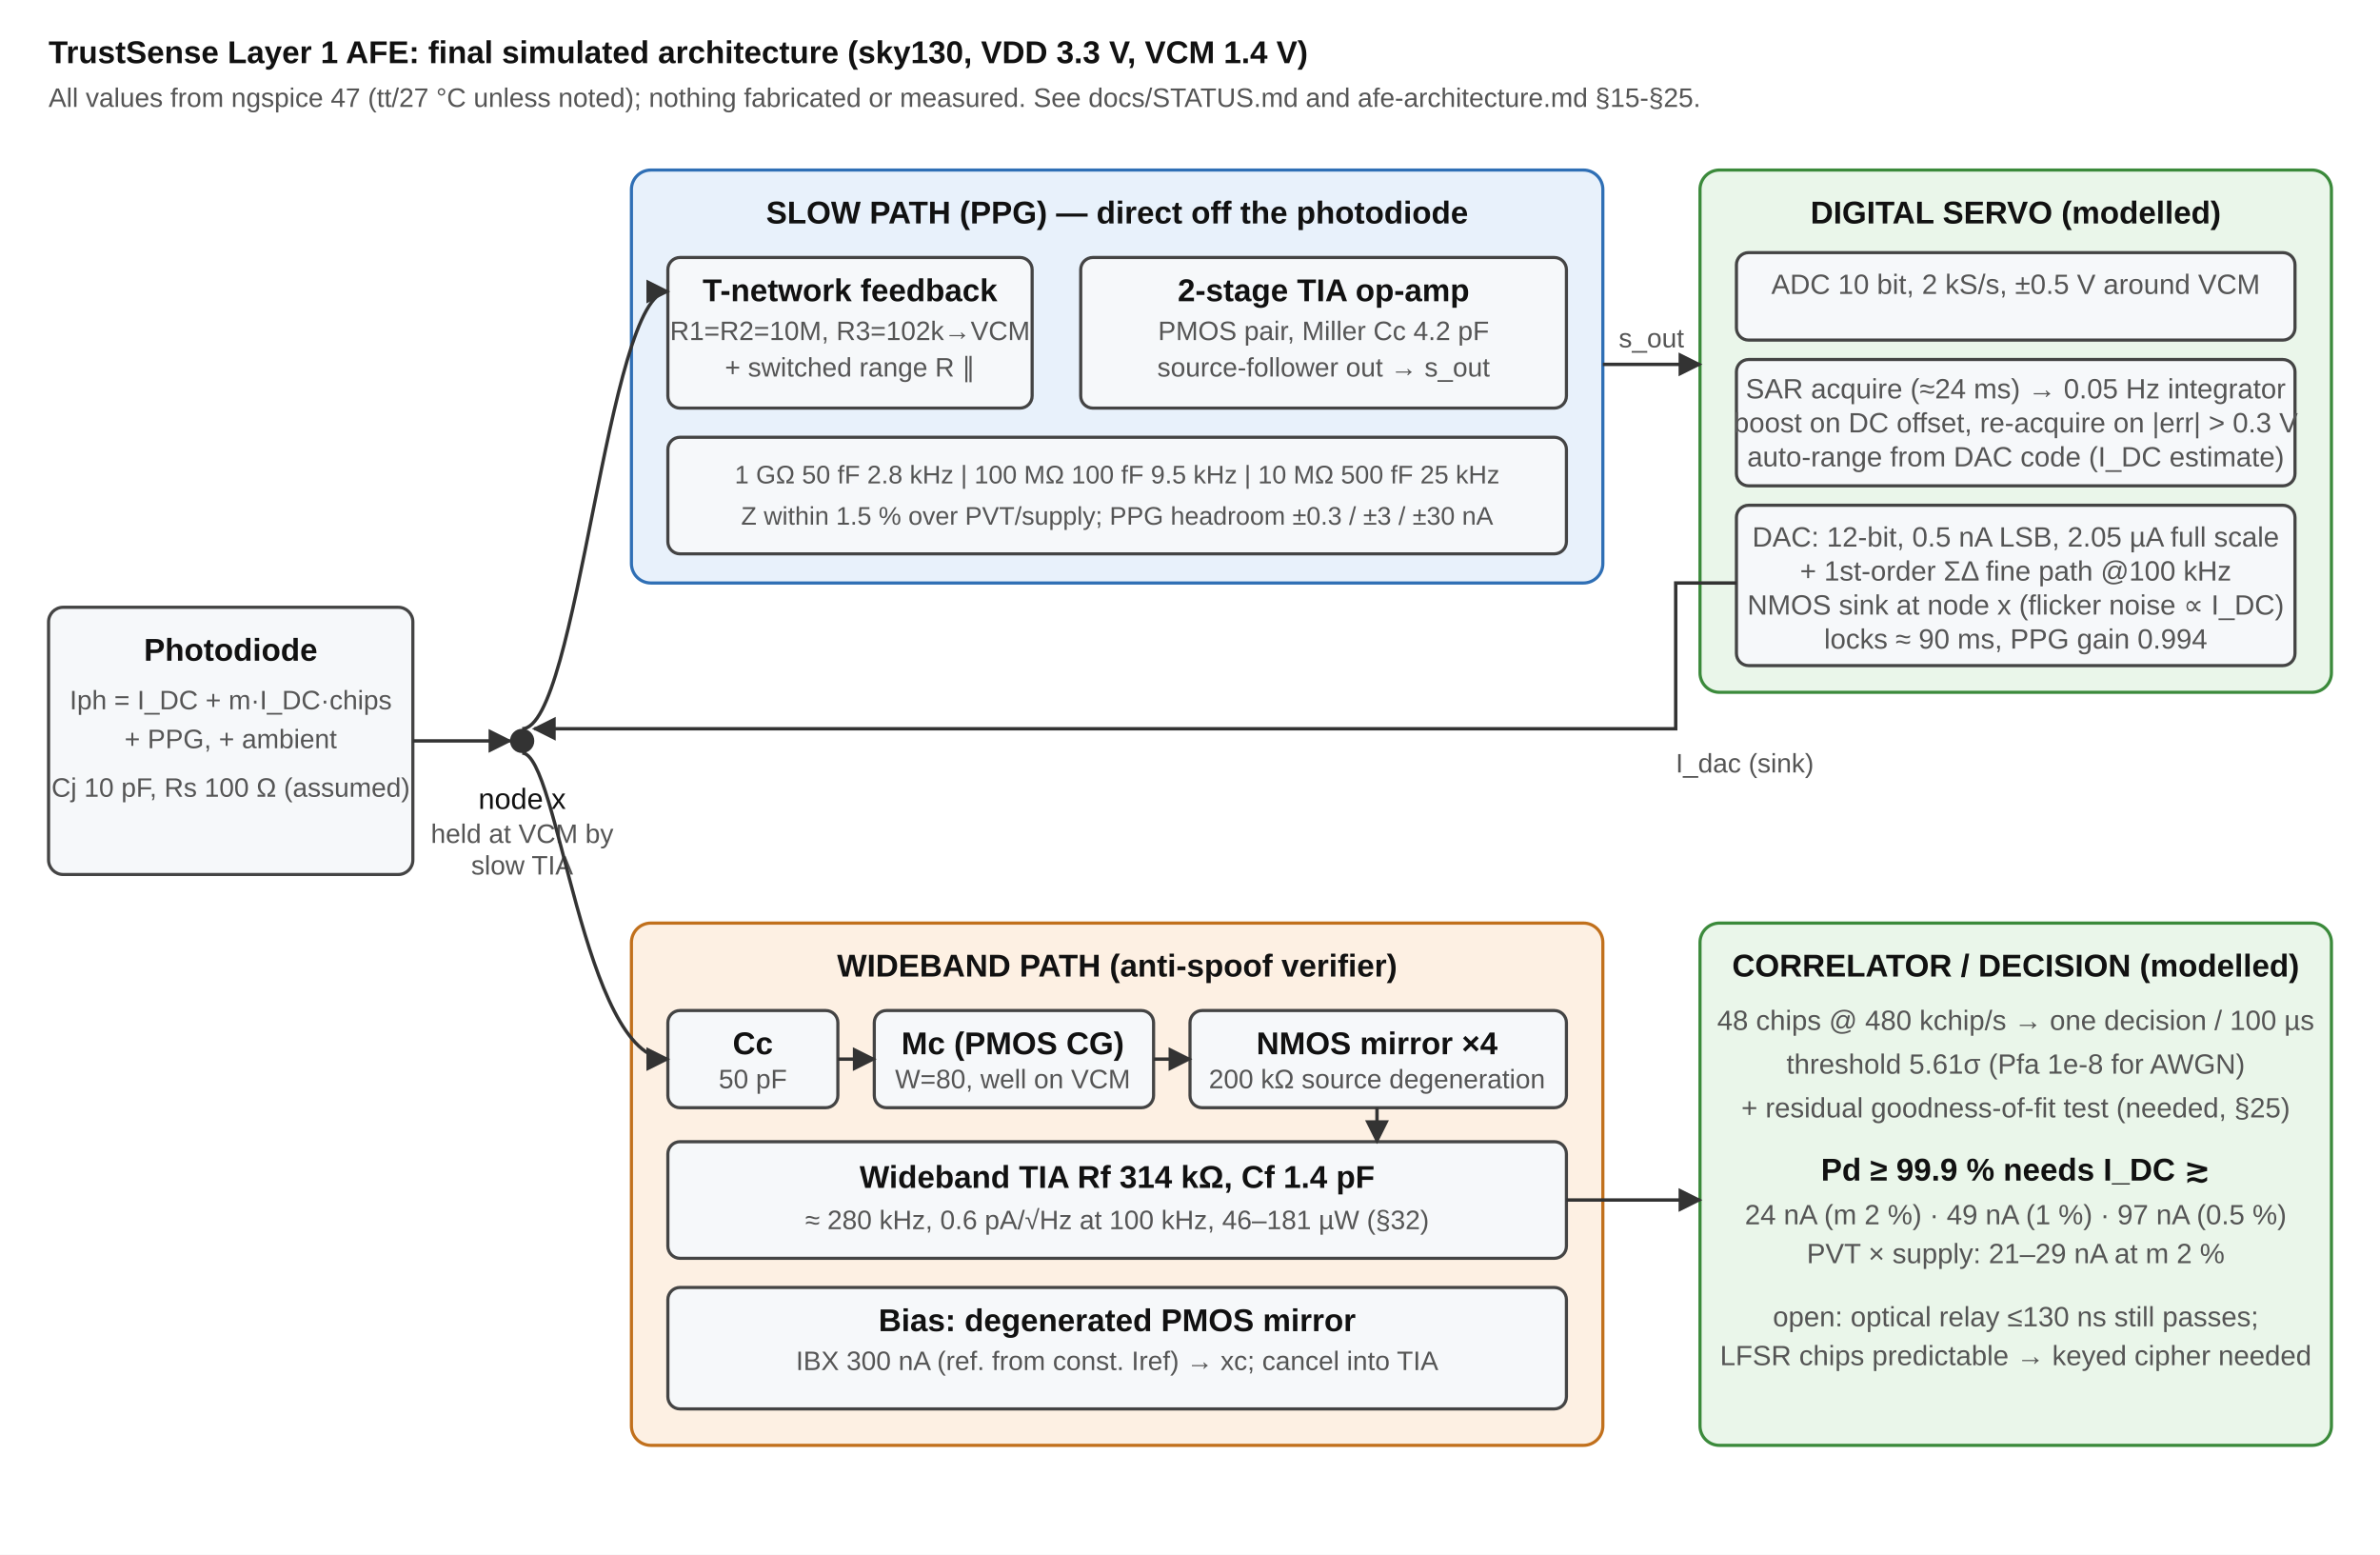
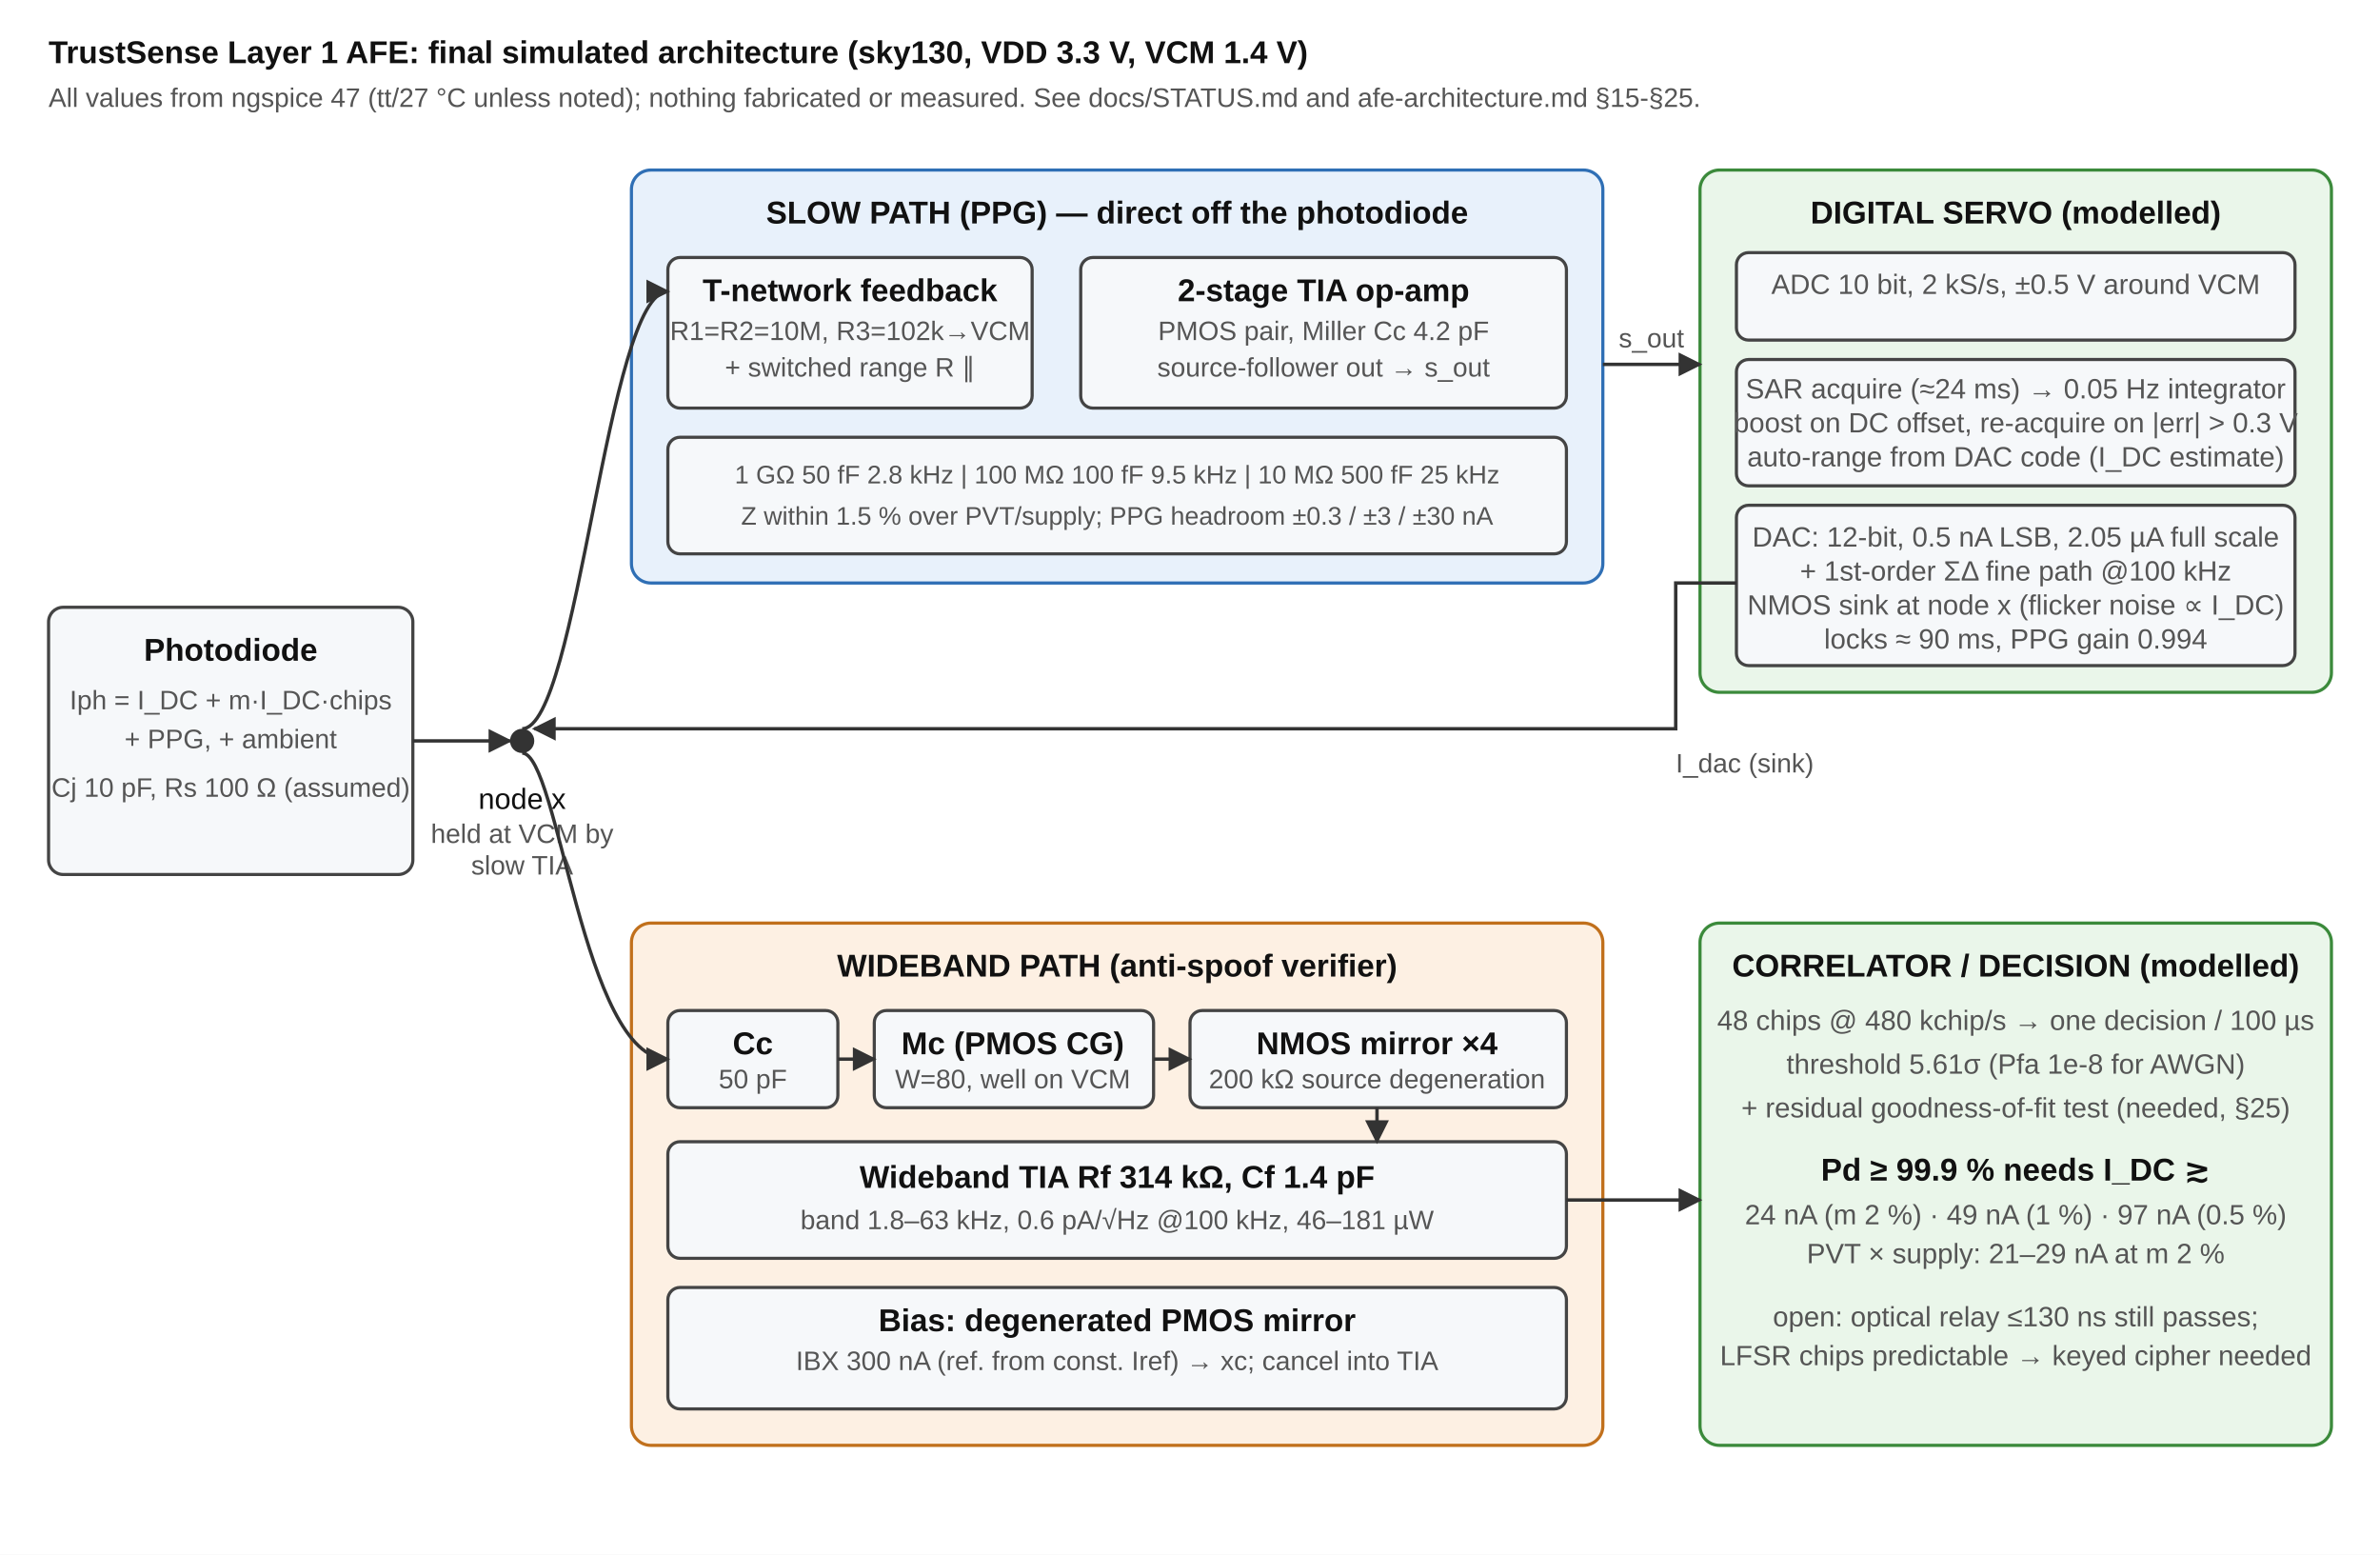
<svg xmlns="http://www.w3.org/2000/svg" viewBox="0 0 980 640" font-family="Segoe UI, Arial, sans-serif" font-size="12">
  <defs>
    <marker id="a" viewBox="0 0 10 10" refX="9" refY="5" markerWidth="7" markerHeight="7" orient="auto-start-reverse">
      <path d="M0 0L10 5L0 10z" fill="#333" />
    </marker>
    <style>
      .box{fill:#f6f8fa;stroke:#444;stroke-width:1.3}
      .slow{fill:#e8f1fb;stroke:#2f6fb5;stroke-width:1.3}
      .wide{fill:#fdf0e3;stroke:#c1701c;stroke-width:1.3}
      .dig{fill:#eaf6ea;stroke:#3b8a3b;stroke-width:1.3}
      .ln{stroke:#333;stroke-width:1.4;fill:none}
      .t{fill:#111}.s{fill:#555;font-size:11px}.h{font-weight:600;font-size:13px}
    </style>
  </defs>
  <rect width="980" height="640" fill="#fff" />
  <text x="20" y="26" class="h t" font-size="16">TrustSense Layer 1 AFE: final simulated architecture (sky130, VDD 3.3 V, VCM 1.4 V)</text>
  <text x="20" y="44" class="s">All values from ngspice 47 (tt/27 °C unless noted); nothing fabricated or measured. See docs/STATUS.md and afe-architecture.md §15-§25.</text>
  <rect class="box" x="20" y="250" width="150" height="110" rx="6" />
  <text x="95" y="272" text-anchor="middle" class="h t">Photodiode</text>
  <text x="95" y="292" text-anchor="middle" class="s">Iph = I_DC + m·I_DC·chips</text>
  <text x="95" y="308" text-anchor="middle" class="s">+ PPG, + ambient</text>
  <text x="95" y="328" text-anchor="middle" class="s">Cj 10 pF, Rs 100 Ω (assumed)</text>
  <circle cx="215" cy="305" r="5" fill="#333" />
  <text x="215" y="333" text-anchor="middle" class="t">node x</text>
  <text x="215" y="347" text-anchor="middle" class="s">held at VCM by</text>
  <text x="215" y="360" text-anchor="middle" class="s">slow TIA</text>
  <path class="ln" d="M170 305H210" marker-end="url(#a)" />
  <rect class="slow" x="260" y="70" width="400" height="170" rx="8" />
  <text x="460" y="92" text-anchor="middle" class="h t">SLOW PATH (PPG)  — direct off the photodiode</text>
  <rect class="box" x="275" y="106" width="150" height="62" rx="5" />
  <text x="350" y="124" text-anchor="middle" class="h t">T-network feedback</text>
  <text x="350" y="140" text-anchor="middle" class="s">R1=R2=10M, R3=102k→VCM</text>
  <text x="350" y="155" text-anchor="middle" class="s">+ switched range R ∥</text>
  <rect class="box" x="445" y="106" width="200" height="62" rx="5" />
  <text x="545" y="124" text-anchor="middle" class="h t">2-stage TIA op-amp</text>
  <text x="545" y="140" text-anchor="middle" class="s">PMOS pair, Miller Cc 4.2 pF</text>
  <text x="545" y="155" text-anchor="middle" class="s">source-follower out → s_out</text>
  <rect class="box" x="275" y="180" width="370" height="48" rx="5" />
  <text x="460" y="199" text-anchor="middle" class="s" style="font-size:10.5px">1 GΩ 50 fF 2.8 kHz | 100 MΩ 100 fF 9.5 kHz | 10 MΩ 500 fF 25 kHz</text>
  <text x="460" y="216" text-anchor="middle" class="s" style="font-size:10.5px">Z within 1.5 % over PVT/supply; PPG headroom ±0.3 / ±3 / ±30 nA</text>
  <path class="ln" d="M215 300 C 238 300 250 120 275 120" marker-end="url(#a)" />
  <rect class="wide" x="260" y="380" width="400" height="215" rx="8" />
  <text x="460" y="402" text-anchor="middle" class="h t">WIDEBAND PATH (anti-spoof verifier)</text>
  <rect class="box" x="275" y="416" width="70" height="40" rx="5" />
  <text x="310" y="434" text-anchor="middle" class="h t">Cc</text>
  <text x="310" y="448" text-anchor="middle" class="s">50 pF</text>
  <rect class="box" x="360" y="416" width="115" height="40" rx="5" />
  <text x="417" y="434" text-anchor="middle" class="h t">Mc  (PMOS CG)</text>
  <text x="417" y="448" text-anchor="middle" class="s">W=80, well on VCM</text>
  <rect class="box" x="490" y="416" width="155" height="40" rx="5" />
  <text x="567" y="434" text-anchor="middle" class="h t">NMOS mirror ×4</text>
  <text x="567" y="448" text-anchor="middle" class="s">200 kΩ source degeneration</text>
  <rect class="box" x="275" y="470" width="370" height="48" rx="5" />
  <text x="460" y="489" text-anchor="middle" class="h t">Wideband TIA   Rf 314 kΩ, Cf 1.4 pF</text>
-   <text x="460" y="506" text-anchor="middle" class="s">≈ 280 kHz, 0.6 pA/√Hz at 100 kHz, 46–181 µW (§32)</text>
+   <text x="460" y="506" text-anchor="middle" class="s">band 1.8–63 kHz, 0.6 pA/√Hz @100 kHz, 46–181 µW</text>
  <rect class="box" x="275" y="530" width="370" height="50" rx="5" />
  <text x="460" y="548" text-anchor="middle" class="h t">Bias: degenerated PMOS mirror</text>
  <text x="460" y="564" text-anchor="middle" class="s">IBX 300 nA (ref. from const. Iref) → xc; cancel into TIA</text>
  <path class="ln" d="M215 310 C 230 310 240 436 275 436" marker-end="url(#a)" />
  <path class="ln" d="M345 436H360" marker-end="url(#a)" />
  <path class="ln" d="M475 436H490" marker-end="url(#a)" />
  <path class="ln" d="M567 456V470" marker-end="url(#a)" />
  <rect class="dig" x="700" y="70" width="260" height="215" rx="8" />
  <text x="830" y="92" text-anchor="middle" class="h t">DIGITAL SERVO (modelled)</text>
  <rect class="box" x="715" y="104" width="230" height="36" rx="5" />
  <text x="830" y="121" text-anchor="middle" class="s" style="font-size:11.5px">ADC 10 bit, 2 kS/s, ±0.5 V around VCM</text>
  <rect class="box" x="715" y="148" width="230" height="52" rx="5" />
  <text x="830" y="164" text-anchor="middle" class="s" style="font-size:11.5px">SAR acquire (≈24 ms) → 0.05 Hz integrator</text>
  <text x="830" y="178" text-anchor="middle" class="s" style="font-size:11.5px">boost on DC offset, re-acquire on |err| &gt; 0.3 V</text>
  <text x="830" y="192" text-anchor="middle" class="s" style="font-size:11.5px">auto-range from DAC code (I_DC estimate)</text>
  <rect class="box" x="715" y="208" width="230" height="66" rx="5" />
  <text x="830" y="225" text-anchor="middle" class="s" style="font-size:11.5px">DAC: 12-bit, 0.5 nA LSB, 2.05 µA full scale</text>
  <text x="830" y="239" text-anchor="middle" class="s" style="font-size:11.5px">+ 1st-order ΣΔ fine path @100 kHz</text>
  <text x="830" y="253" text-anchor="middle" class="s" style="font-size:11.5px">NMOS sink at node x (flicker noise ∝ I_DC)</text>
  <text x="830" y="267" text-anchor="middle" class="s" style="font-size:11.5px">locks ≈ 90 ms, PPG gain 0.994</text>
  <path class="ln" d="M660 150H700" marker-end="url(#a)" />
  <text x="680" y="143" text-anchor="middle" class="s">s_out</text>
  <path class="ln" d="M715 240 H690 V300 H220" marker-end="url(#a)" />
  <text x="690" y="318" class="s">I_dac (sink)</text>
  <rect class="dig" x="700" y="380" width="260" height="215" rx="8" />
  <text x="830" y="402" text-anchor="middle" class="h t">CORRELATOR / DECISION (modelled)</text>
  <text x="830" y="424" text-anchor="middle" class="s" style="font-size:11.5px">48 chips @ 480 kchip/s → one decision / 100 µs</text>
  <text x="830" y="442" text-anchor="middle" class="s" style="font-size:11.5px">threshold 5.61σ (Pfa 1e-8 for AWGN)</text>
  <text x="830" y="460" text-anchor="middle" class="s" style="font-size:11.5px">+ residual goodness-of-fit test (needed, §25)</text>
  <text x="830" y="486" text-anchor="middle" class="h t" font-size="12">Pd ≥ 99.9 % needs I_DC ≳</text>
  <text x="830" y="504" text-anchor="middle" class="s" style="font-size:11.5px">24 nA (m 2 %) · 49 nA (1 %) · 97 nA (0.5 %)</text>
  <text x="830" y="520" text-anchor="middle" class="s" style="font-size:11.5px">PVT × supply: 21–29 nA at m 2 %</text>
  <text x="830" y="546" text-anchor="middle" class="s" style="font-size:11.5px">open: optical relay ≤130 ns still passes;</text>
  <text x="830" y="562" text-anchor="middle" class="s" style="font-size:11.5px">LFSR chips predictable → keyed cipher needed</text>
  <path class="ln" d="M645 494 H700" marker-end="url(#a)" />
</svg>
